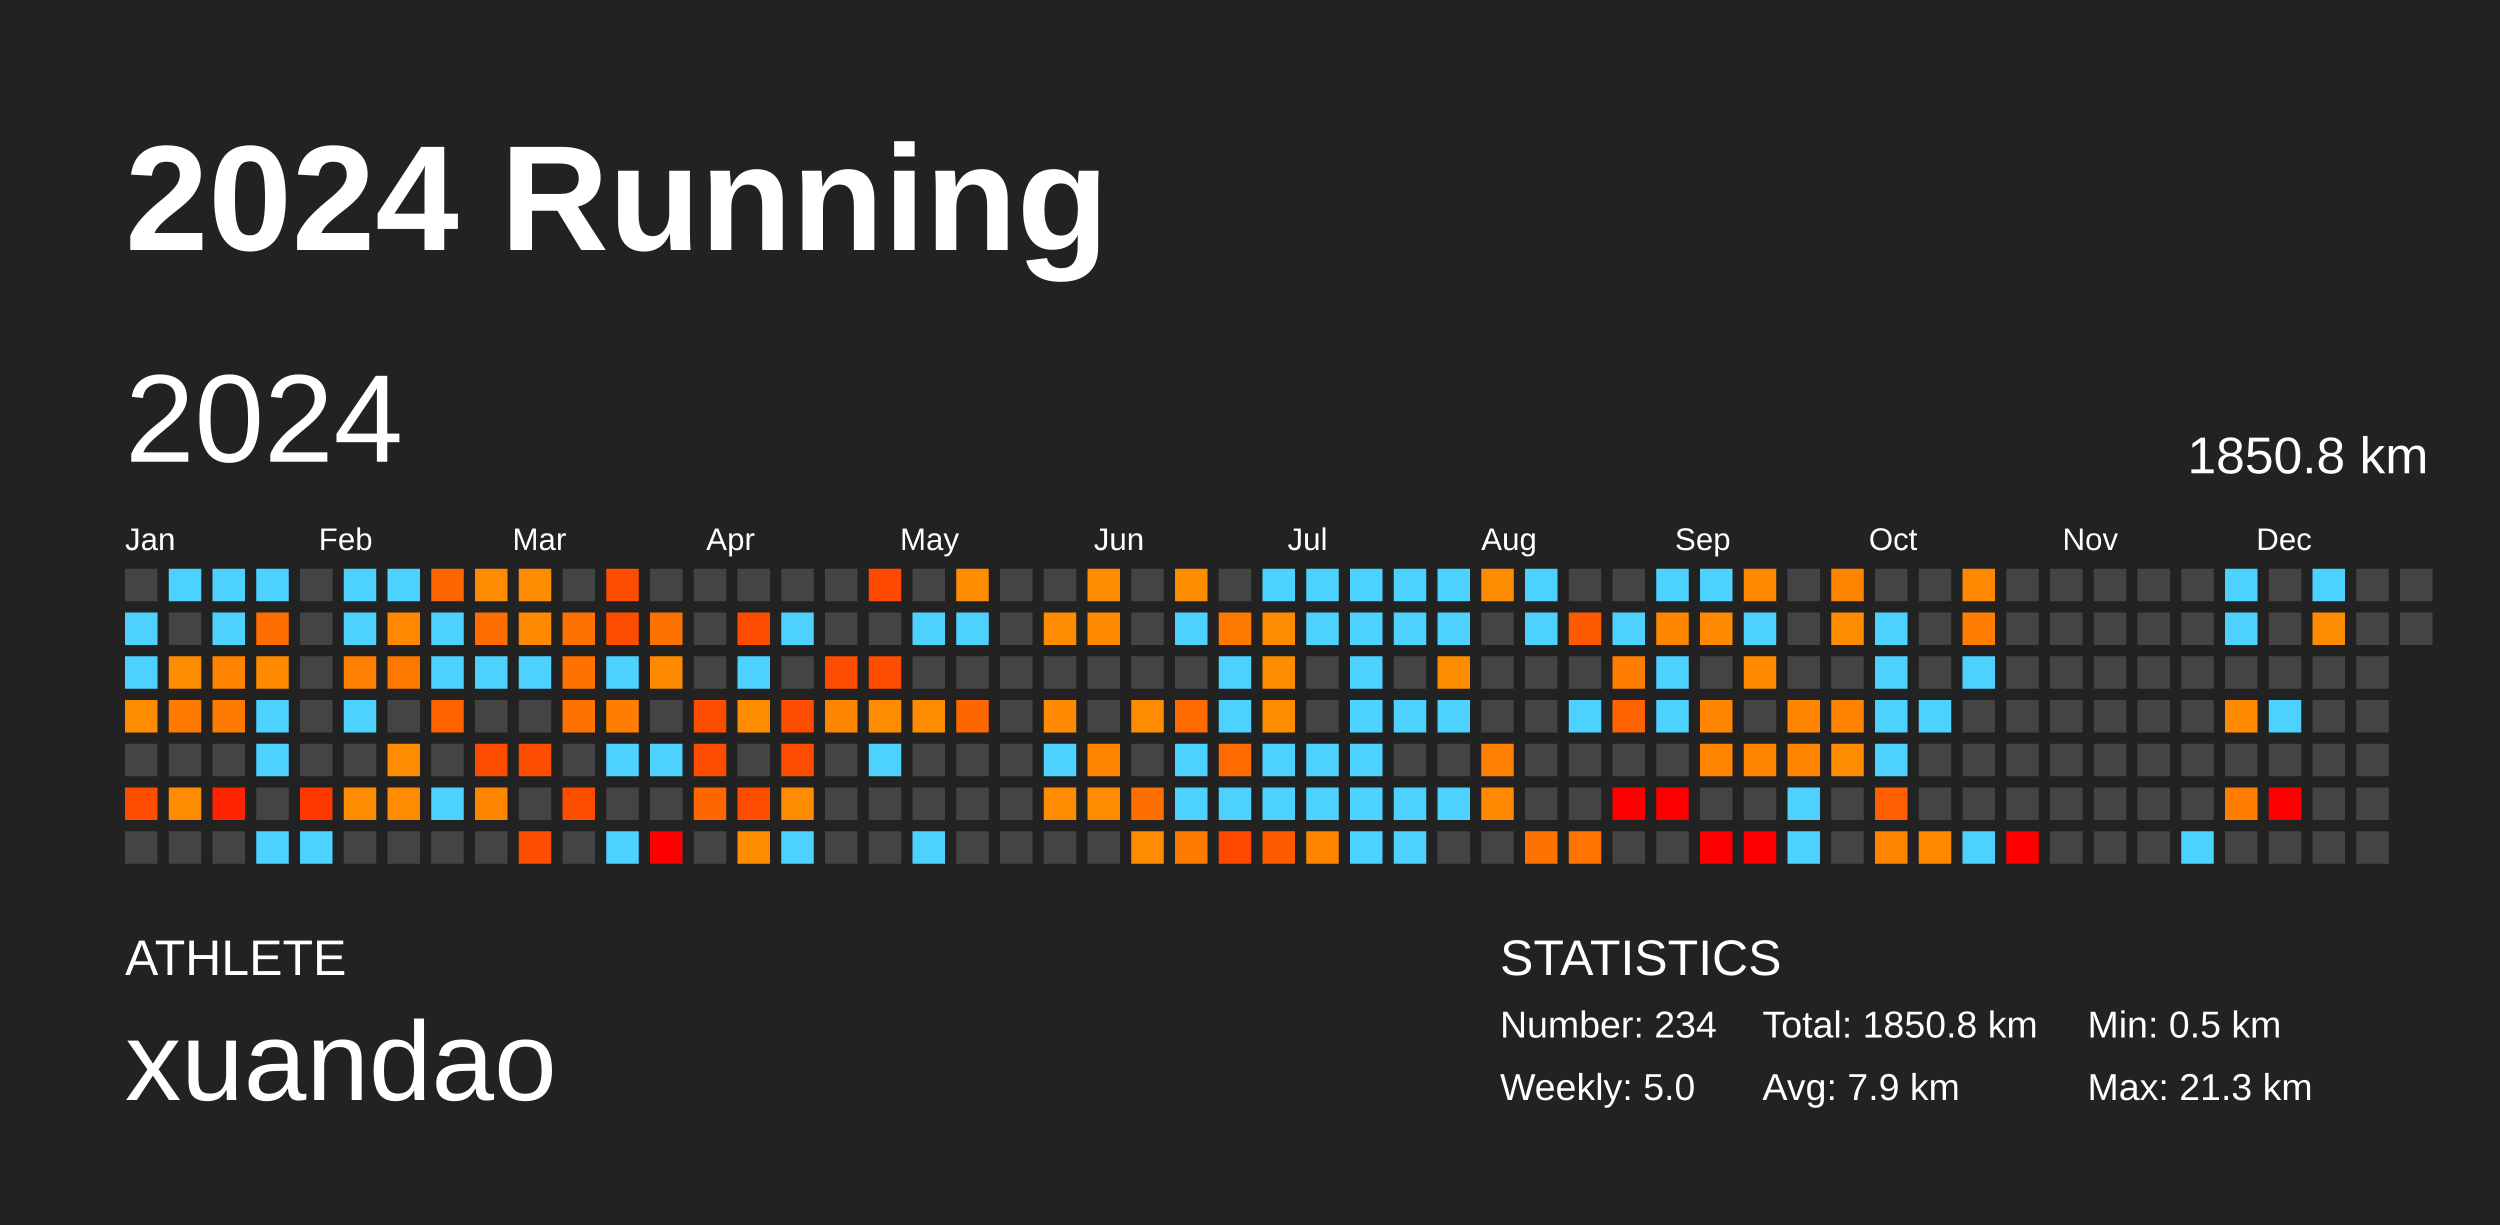
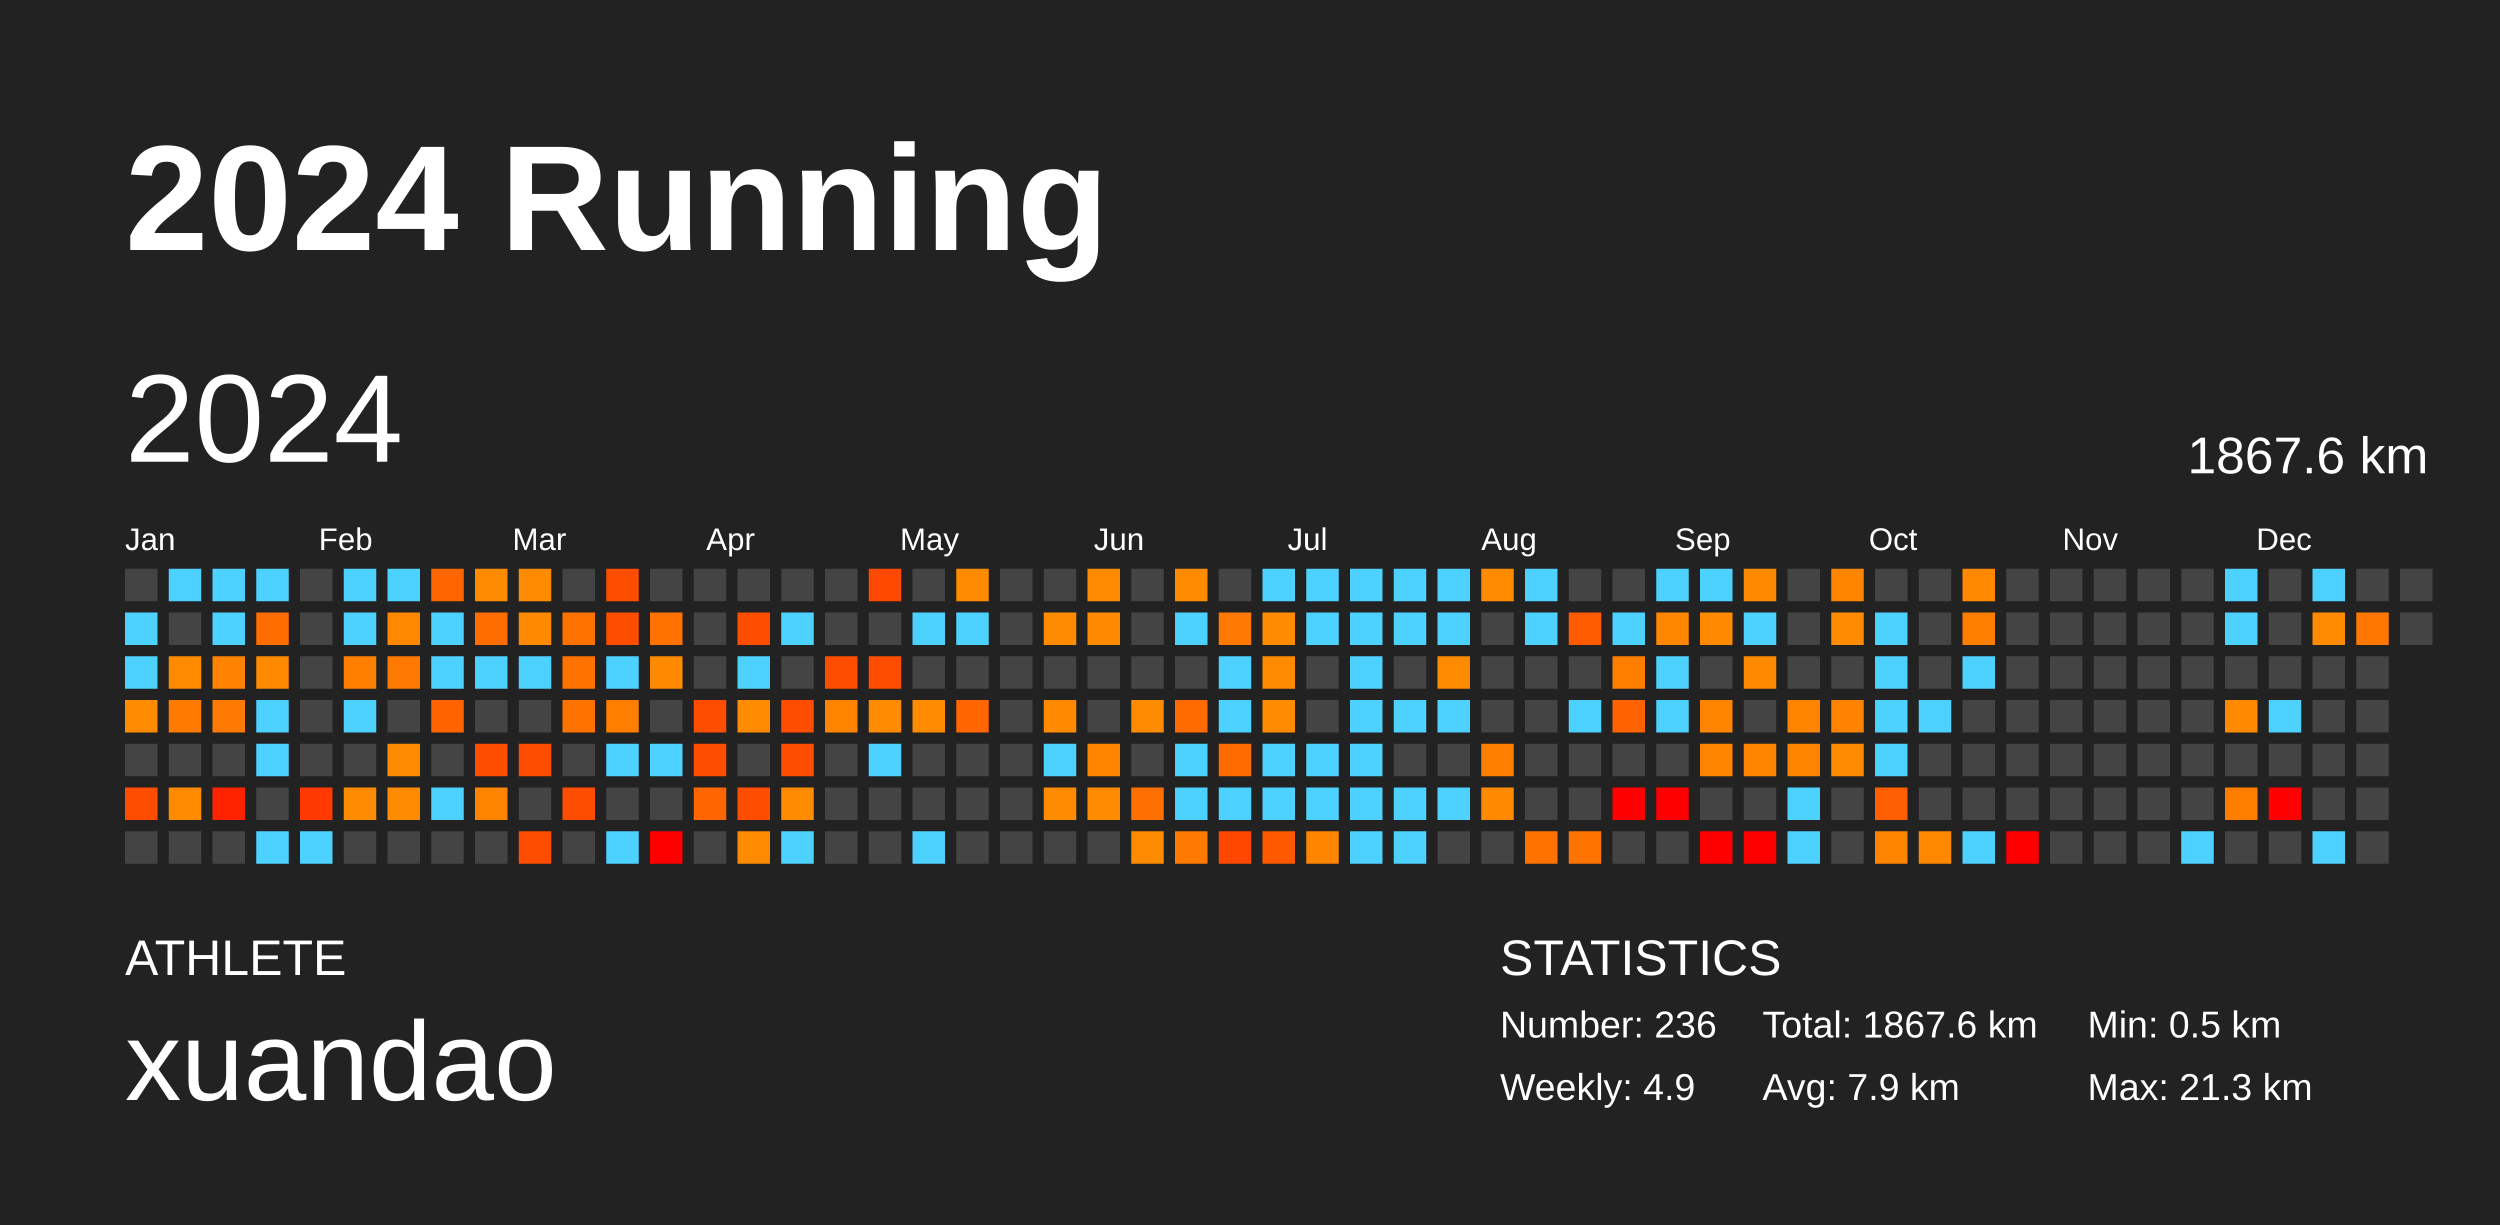
<svg xmlns="http://www.w3.org/2000/svg" baseProfile="full" height="98mm" version="1.1" viewBox="0,0,200,98" width="200mm">
  <defs />
  <rect fill="#222222" height="98" width="200" x="0" y="0" />
  <text fill="#FFFFFF" style="font-size:12px; font-family:Arial; font-weight:bold;" x="10" y="20">2024 Running</text>
  <text fill="#FFFFFF" style="font-size:4px; font-family:Arial" x="10" y="78">ATHLETE</text>
  <text fill="#FFFFFF" style="font-size:9px; font-family:Arial" x="10" y="88">xuandao</text>
  <text fill="#FFFFFF" style="font-size:4px; font-family:Arial" x="120" y="78">STATISTICS</text>
-   <text fill="#FFFFFF" style="font-size:3px; font-family:Arial" x="120" y="83">Number: 234</text>
-   <text fill="#FFFFFF" style="font-size:3px; font-family:Arial" x="120" y="88">Weekly: 5.0</text>
-   <text fill="#FFFFFF" style="font-size:3px; font-family:Arial" x="141" y="83">Total: 1850.8 km</text>
+   <text fill="#FFFFFF" style="font-size:3px; font-family:Arial" x="120" y="83">Number: 236</text>
+   <text fill="#FFFFFF" style="font-size:3px; font-family:Arial" x="120" y="88">Weekly: 4.9</text>
+   <text fill="#FFFFFF" style="font-size:3px; font-family:Arial" x="141" y="83">Total: 1867.6 km</text>
  <text fill="#FFFFFF" style="font-size:3px; font-family:Arial" x="141" y="88">Avg: 7.9 km</text>
  <text fill="#FFFFFF" style="font-size:3px; font-family:Arial" x="167" y="83">Min: 0.5 km</text>
  <text fill="#FFFFFF" style="font-size:3px; font-family:Arial" x="167" y="88">Max: 21.3 km</text>
  <text dominant-baseline="hanging" fill="#FFFFFF" style="font-size:10.0px; font-family:Arial;" x="10" y="30">2024</text>
-   <text dominant-baseline="hanging" fill="#FFFFFF" style="font-size:4.125px; font-family:Arial;" x="175" y="35">1850.8 km</text>
+   <text dominant-baseline="hanging" fill="#FFFFFF" style="font-size:4.125px; font-family:Arial;" x="175" y="35">1867.6 km</text>
  <text fill="#FFFFFF" style="font-size:2.5px; font-family:Arial" x="10.0" y="44">Jan</text>
  <text fill="#FFFFFF" style="font-size:2.5px; font-family:Arial" x="25.5" y="44">Feb</text>
  <text fill="#FFFFFF" style="font-size:2.5px; font-family:Arial" x="41.0" y="44">Mar</text>
  <text fill="#FFFFFF" style="font-size:2.5px; font-family:Arial" x="56.5" y="44">Apr</text>
  <text fill="#FFFFFF" style="font-size:2.5px; font-family:Arial" x="72.0" y="44">May</text>
  <text fill="#FFFFFF" style="font-size:2.5px; font-family:Arial" x="87.5" y="44">Jun</text>
  <text fill="#FFFFFF" style="font-size:2.5px; font-family:Arial" x="103.0" y="44">Jul</text>
  <text fill="#FFFFFF" style="font-size:2.5px; font-family:Arial" x="118.5" y="44">Aug</text>
  <text fill="#FFFFFF" style="font-size:2.5px; font-family:Arial" x="134.0" y="44">Sep</text>
  <text fill="#FFFFFF" style="font-size:2.5px; font-family:Arial" x="149.5" y="44">Oct</text>
  <text fill="#FFFFFF" style="font-size:2.5px; font-family:Arial" x="165.0" y="44">Nov</text>
  <text fill="#FFFFFF" style="font-size:2.5px; font-family:Arial" x="180.5" y="44">Dec</text>
  <rect fill="#444444" height="2.6" width="2.6" x="10.0" y="45.5" />
  <rect fill="#4dd2ff" height="2.6" width="2.6" x="10.0" y="49.0" />
  <rect fill="#4dd2ff" height="2.6" width="2.6" x="10.0" y="52.5" />
  <rect fill="#ff8b00" height="2.6" width="2.6" x="10.0" y="56.0" />
  <rect fill="#444444" height="2.6" width="2.6" x="10.0" y="59.5" />
  <rect fill="#ff4d00" height="2.6" width="2.6" x="10.0" y="63.0" />
  <rect fill="#444444" height="2.6" width="2.6" x="10.0" y="66.5" />
  <rect fill="#4dd2ff" height="2.6" width="2.6" x="13.5" y="45.5" />
  <rect fill="#444444" height="2.6" width="2.6" x="13.5" y="49.0" />
  <rect fill="#ff8b00" height="2.6" width="2.6" x="13.5" y="52.5" />
  <rect fill="#ff7b00" height="2.6" width="2.6" x="13.5" y="56.0" />
  <rect fill="#444444" height="2.6" width="2.6" x="13.5" y="59.5" />
  <rect fill="#ff8b00" height="2.6" width="2.6" x="13.5" y="63.0" />
  <rect fill="#444444" height="2.6" width="2.6" x="13.5" y="66.5" />
  <rect fill="#4dd2ff" height="2.6" width="2.6" x="17.0" y="45.5" />
  <rect fill="#4dd2ff" height="2.6" width="2.6" x="17.0" y="49.0" />
  <rect fill="#ff8200" height="2.6" width="2.6" x="17.0" y="52.5" />
  <rect fill="#ff7a00" height="2.6" width="2.6" x="17.0" y="56.0" />
  <rect fill="#444444" height="2.6" width="2.6" x="17.0" y="59.5" />
  <rect fill="#ff2300" height="2.6" width="2.6" x="17.0" y="63.0" />
  <rect fill="#444444" height="2.6" width="2.6" x="17.0" y="66.5" />
  <rect fill="#4dd2ff" height="2.6" width="2.6" x="20.5" y="45.5" />
  <rect fill="#ff6d00" height="2.6" width="2.6" x="20.5" y="49.0" />
  <rect fill="#ff8a00" height="2.6" width="2.6" x="20.5" y="52.5" />
  <rect fill="#4dd2ff" height="2.6" width="2.6" x="20.5" y="56.0" />
  <rect fill="#4dd2ff" height="2.6" width="2.6" x="20.5" y="59.5" />
  <rect fill="#444444" height="2.6" width="2.6" x="20.5" y="63.0" />
  <rect fill="#4dd2ff" height="2.6" width="2.6" x="20.5" y="66.5" />
  <rect fill="#444444" height="2.6" width="2.6" x="24.0" y="45.5" />
  <rect fill="#444444" height="2.6" width="2.6" x="24.0" y="49.0" />
  <rect fill="#444444" height="2.6" width="2.6" x="24.0" y="52.5" />
  <rect fill="#444444" height="2.6" width="2.6" x="24.0" y="56.0" />
  <rect fill="#444444" height="2.6" width="2.6" x="24.0" y="59.5" />
  <rect fill="#ff3900" height="2.6" width="2.6" x="24.0" y="63.0" />
  <rect fill="#4dd2ff" height="2.6" width="2.6" x="24.0" y="66.5" />
  <rect fill="#4dd2ff" height="2.6" width="2.6" x="27.5" y="45.5" />
  <rect fill="#4dd2ff" height="2.6" width="2.6" x="27.5" y="49.0" />
  <rect fill="#ff8000" height="2.6" width="2.6" x="27.5" y="52.5" />
  <rect fill="#4dd2ff" height="2.6" width="2.6" x="27.5" y="56.0" />
  <rect fill="#444444" height="2.6" width="2.6" x="27.5" y="59.5" />
  <rect fill="#ff8b00" height="2.6" width="2.6" x="27.5" y="63.0" />
  <rect fill="#444444" height="2.6" width="2.6" x="27.5" y="66.5" />
  <rect fill="#4dd2ff" height="2.6" width="2.6" x="31.0" y="45.5" />
  <rect fill="#ff8800" height="2.6" width="2.6" x="31.0" y="49.0" />
  <rect fill="#ff7800" height="2.6" width="2.6" x="31.0" y="52.5" />
  <rect fill="#444444" height="2.6" width="2.6" x="31.0" y="56.0" />
  <rect fill="#ff8b00" height="2.6" width="2.6" x="31.0" y="59.5" />
  <rect fill="#ff8b00" height="2.6" width="2.6" x="31.0" y="63.0" />
  <rect fill="#444444" height="2.6" width="2.6" x="31.0" y="66.5" />
  <rect fill="#ff6600" height="2.6" width="2.6" x="34.5" y="45.5" />
  <rect fill="#4dd2ff" height="2.6" width="2.6" x="34.5" y="49.0" />
  <rect fill="#4dd2ff" height="2.6" width="2.6" x="34.5" y="52.5" />
  <rect fill="#ff6300" height="2.6" width="2.6" x="34.5" y="56.0" />
  <rect fill="#444444" height="2.6" width="2.6" x="34.5" y="59.5" />
  <rect fill="#4dd2ff" height="2.6" width="2.6" x="34.5" y="63.0" />
  <rect fill="#444444" height="2.6" width="2.6" x="34.5" y="66.5" />
  <rect fill="#ff8b00" height="2.6" width="2.6" x="38.0" y="45.5" />
  <rect fill="#ff6c00" height="2.6" width="2.6" x="38.0" y="49.0" />
  <rect fill="#4dd2ff" height="2.6" width="2.6" x="38.0" y="52.5" />
  <rect fill="#444444" height="2.6" width="2.6" x="38.0" y="56.0" />
  <rect fill="#ff4d00" height="2.6" width="2.6" x="38.0" y="59.5" />
  <rect fill="#ff8400" height="2.6" width="2.6" x="38.0" y="63.0" />
  <rect fill="#444444" height="2.6" width="2.6" x="38.0" y="66.5" />
  <rect fill="#ff8b00" height="2.6" width="2.6" x="41.5" y="45.5" />
  <rect fill="#ff8900" height="2.6" width="2.6" x="41.5" y="49.0" />
  <rect fill="#4dd2ff" height="2.6" width="2.6" x="41.5" y="52.5" />
  <rect fill="#444444" height="2.6" width="2.6" x="41.5" y="56.0" />
  <rect fill="#ff4d00" height="2.6" width="2.6" x="41.5" y="59.5" />
  <rect fill="#444444" height="2.6" width="2.6" x="41.5" y="63.0" />
  <rect fill="#ff4d00" height="2.6" width="2.6" x="41.5" y="66.5" />
  <rect fill="#444444" height="2.6" width="2.6" x="45.0" y="45.5" />
  <rect fill="#ff7200" height="2.6" width="2.6" x="45.0" y="49.0" />
  <rect fill="#ff7200" height="2.6" width="2.6" x="45.0" y="52.5" />
  <rect fill="#ff7200" height="2.6" width="2.6" x="45.0" y="56.0" />
  <rect fill="#444444" height="2.6" width="2.6" x="45.0" y="59.5" />
  <rect fill="#ff4d00" height="2.6" width="2.6" x="45.0" y="63.0" />
  <rect fill="#444444" height="2.6" width="2.6" x="45.0" y="66.5" />
  <rect fill="#ff4d00" height="2.6" width="2.6" x="48.5" y="45.5" />
  <rect fill="#ff4d00" height="2.6" width="2.6" x="48.5" y="49.0" />
  <rect fill="#4dd2ff" height="2.6" width="2.6" x="48.5" y="52.5" />
  <rect fill="#ff7e00" height="2.6" width="2.6" x="48.5" y="56.0" />
  <rect fill="#4dd2ff" height="2.6" width="2.6" x="48.5" y="59.5" />
  <rect fill="#444444" height="2.6" width="2.6" x="48.5" y="63.0" />
  <rect fill="#4dd2ff" height="2.6" width="2.6" x="48.5" y="66.5" />
  <rect fill="#444444" height="2.6" width="2.6" x="52.0" y="45.5" />
  <rect fill="#ff7200" height="2.6" width="2.6" x="52.0" y="49.0" />
  <rect fill="#ff8a00" height="2.6" width="2.6" x="52.0" y="52.5" />
  <rect fill="#444444" height="2.6" width="2.6" x="52.0" y="56.0" />
  <rect fill="#4dd2ff" height="2.6" width="2.6" x="52.0" y="59.5" />
  <rect fill="#444444" height="2.6" width="2.6" x="52.0" y="63.0" />
  <rect fill="red" height="2.6" width="2.6" x="52.0" y="66.5" />
  <rect fill="#444444" height="2.6" width="2.6" x="55.5" y="45.5" />
  <rect fill="#444444" height="2.6" width="2.6" x="55.5" y="49.0" />
  <rect fill="#444444" height="2.6" width="2.6" x="55.5" y="52.5" />
  <rect fill="#ff4d00" height="2.6" width="2.6" x="55.5" y="56.0" />
  <rect fill="#ff4d00" height="2.6" width="2.6" x="55.5" y="59.5" />
  <rect fill="#ff6500" height="2.6" width="2.6" x="55.5" y="63.0" />
  <rect fill="#444444" height="2.6" width="2.6" x="55.5" y="66.5" />
  <rect fill="#444444" height="2.6" width="2.6" x="59.0" y="45.5" />
  <rect fill="#ff4d00" height="2.6" width="2.6" x="59.0" y="49.0" />
  <rect fill="#4dd2ff" height="2.6" width="2.6" x="59.0" y="52.5" />
  <rect fill="#ff8b00" height="2.6" width="2.6" x="59.0" y="56.0" />
  <rect fill="#444444" height="2.6" width="2.6" x="59.0" y="59.5" />
  <rect fill="#ff4d00" height="2.6" width="2.6" x="59.0" y="63.0" />
  <rect fill="#ff8b00" height="2.6" width="2.6" x="59.0" y="66.5" />
  <rect fill="#444444" height="2.6" width="2.6" x="62.5" y="45.5" />
  <rect fill="#4dd2ff" height="2.6" width="2.6" x="62.5" y="49.0" />
  <rect fill="#444444" height="2.6" width="2.6" x="62.5" y="52.5" />
  <rect fill="#ff4d00" height="2.6" width="2.6" x="62.5" y="56.0" />
  <rect fill="#ff4d00" height="2.6" width="2.6" x="62.5" y="59.5" />
  <rect fill="#ff8b00" height="2.6" width="2.6" x="62.5" y="63.0" />
  <rect fill="#4dd2ff" height="2.6" width="2.6" x="62.5" y="66.5" />
  <rect fill="#444444" height="2.6" width="2.6" x="66.0" y="45.5" />
  <rect fill="#444444" height="2.6" width="2.6" x="66.0" y="49.0" />
  <rect fill="#ff4d00" height="2.6" width="2.6" x="66.0" y="52.5" />
  <rect fill="#ff8500" height="2.6" width="2.6" x="66.0" y="56.0" />
  <rect fill="#444444" height="2.6" width="2.6" x="66.0" y="59.5" />
  <rect fill="#444444" height="2.6" width="2.6" x="66.0" y="63.0" />
  <rect fill="#444444" height="2.6" width="2.6" x="66.0" y="66.5" />
  <rect fill="#ff4900" height="2.6" width="2.6" x="69.5" y="45.5" />
  <rect fill="#444444" height="2.6" width="2.6" x="69.5" y="49.0" />
  <rect fill="#ff4d00" height="2.6" width="2.6" x="69.5" y="52.5" />
  <rect fill="#ff8b00" height="2.6" width="2.6" x="69.5" y="56.0" />
  <rect fill="#4dd2ff" height="2.6" width="2.6" x="69.5" y="59.5" />
  <rect fill="#444444" height="2.6" width="2.6" x="69.5" y="63.0" />
  <rect fill="#444444" height="2.6" width="2.6" x="69.5" y="66.5" />
  <rect fill="#444444" height="2.6" width="2.6" x="73.0" y="45.5" />
  <rect fill="#4dd2ff" height="2.6" width="2.6" x="73.0" y="49.0" />
  <rect fill="#444444" height="2.6" width="2.6" x="73.0" y="52.5" />
  <rect fill="#ff8b00" height="2.6" width="2.6" x="73.0" y="56.0" />
  <rect fill="#444444" height="2.6" width="2.6" x="73.0" y="59.5" />
  <rect fill="#444444" height="2.6" width="2.6" x="73.0" y="63.0" />
  <rect fill="#4dd2ff" height="2.6" width="2.6" x="73.0" y="66.5" />
  <rect fill="#ff8b00" height="2.6" width="2.6" x="76.5" y="45.5" />
  <rect fill="#4dd2ff" height="2.6" width="2.6" x="76.5" y="49.0" />
  <rect fill="#444444" height="2.6" width="2.6" x="76.5" y="52.5" />
  <rect fill="#ff6500" height="2.6" width="2.6" x="76.5" y="56.0" />
  <rect fill="#444444" height="2.6" width="2.6" x="76.5" y="59.5" />
  <rect fill="#444444" height="2.6" width="2.6" x="76.5" y="63.0" />
  <rect fill="#444444" height="2.6" width="2.6" x="76.5" y="66.5" />
  <rect fill="#444444" height="2.6" width="2.6" x="80.0" y="45.5" />
  <rect fill="#444444" height="2.6" width="2.6" x="80.0" y="49.0" />
  <rect fill="#444444" height="2.6" width="2.6" x="80.0" y="52.5" />
  <rect fill="#444444" height="2.6" width="2.6" x="80.0" y="56.0" />
  <rect fill="#444444" height="2.6" width="2.6" x="80.0" y="59.5" />
  <rect fill="#444444" height="2.6" width="2.6" x="80.0" y="63.0" />
  <rect fill="#444444" height="2.6" width="2.6" x="80.0" y="66.5" />
  <rect fill="#444444" height="2.6" width="2.6" x="83.5" y="45.5" />
  <rect fill="#ff8b00" height="2.6" width="2.6" x="83.5" y="49.0" />
  <rect fill="#444444" height="2.6" width="2.6" x="83.5" y="52.5" />
  <rect fill="#ff8900" height="2.6" width="2.6" x="83.5" y="56.0" />
  <rect fill="#4dd2ff" height="2.6" width="2.6" x="83.5" y="59.5" />
  <rect fill="#ff8b00" height="2.6" width="2.6" x="83.5" y="63.0" />
  <rect fill="#444444" height="2.6" width="2.6" x="83.5" y="66.5" />
  <rect fill="#ff8b00" height="2.6" width="2.6" x="87.0" y="45.5" />
  <rect fill="#ff8a00" height="2.6" width="2.6" x="87.0" y="49.0" />
  <rect fill="#444444" height="2.6" width="2.6" x="87.0" y="52.5" />
  <rect fill="#444444" height="2.6" width="2.6" x="87.0" y="56.0" />
  <rect fill="#ff8400" height="2.6" width="2.6" x="87.0" y="59.5" />
  <rect fill="#ff8b00" height="2.6" width="2.6" x="87.0" y="63.0" />
  <rect fill="#444444" height="2.6" width="2.6" x="87.0" y="66.5" />
  <rect fill="#444444" height="2.6" width="2.6" x="90.5" y="45.5" />
  <rect fill="#444444" height="2.6" width="2.6" x="90.5" y="49.0" />
  <rect fill="#444444" height="2.6" width="2.6" x="90.5" y="52.5" />
  <rect fill="#ff8b00" height="2.6" width="2.6" x="90.5" y="56.0" />
  <rect fill="#444444" height="2.6" width="2.6" x="90.5" y="59.5" />
  <rect fill="#ff6f00" height="2.6" width="2.6" x="90.5" y="63.0" />
  <rect fill="#ff8b00" height="2.6" width="2.6" x="90.5" y="66.5" />
  <rect fill="#ff8b00" height="2.6" width="2.6" x="94.0" y="45.5" />
  <rect fill="#4dd2ff" height="2.6" width="2.6" x="94.0" y="49.0" />
  <rect fill="#444444" height="2.6" width="2.6" x="94.0" y="52.5" />
  <rect fill="#ff6b00" height="2.6" width="2.6" x="94.0" y="56.0" />
  <rect fill="#4dd2ff" height="2.6" width="2.6" x="94.0" y="59.5" />
  <rect fill="#4dd2ff" height="2.6" width="2.6" x="94.0" y="63.0" />
  <rect fill="#ff7a00" height="2.6" width="2.6" x="94.0" y="66.5" />
  <rect fill="#444444" height="2.6" width="2.6" x="97.5" y="45.5" />
  <rect fill="#ff7800" height="2.6" width="2.6" x="97.5" y="49.0" />
  <rect fill="#4dd2ff" height="2.6" width="2.6" x="97.5" y="52.5" />
  <rect fill="#4dd2ff" height="2.6" width="2.6" x="97.5" y="56.0" />
  <rect fill="#ff6b00" height="2.6" width="2.6" x="97.5" y="59.5" />
  <rect fill="#4dd2ff" height="2.6" width="2.6" x="97.5" y="63.0" />
  <rect fill="#ff4700" height="2.6" width="2.6" x="97.5" y="66.5" />
  <rect fill="#4dd2ff" height="2.6" width="2.6" x="101.0" y="45.5" />
  <rect fill="#ff8b00" height="2.6" width="2.6" x="101.0" y="49.0" />
  <rect fill="#ff8b00" height="2.6" width="2.6" x="101.0" y="52.5" />
  <rect fill="#ff8b00" height="2.6" width="2.6" x="101.0" y="56.0" />
  <rect fill="#4dd2ff" height="2.6" width="2.6" x="101.0" y="59.5" />
  <rect fill="#4dd2ff" height="2.6" width="2.6" x="101.0" y="63.0" />
  <rect fill="#ff5900" height="2.6" width="2.6" x="101.0" y="66.5" />
  <rect fill="#4dd2ff" height="2.6" width="2.6" x="104.5" y="45.5" />
  <rect fill="#4dd2ff" height="2.6" width="2.6" x="104.5" y="49.0" />
  <rect fill="#444444" height="2.6" width="2.6" x="104.5" y="52.5" />
  <rect fill="#444444" height="2.6" width="2.6" x="104.5" y="56.0" />
  <rect fill="#4dd2ff" height="2.6" width="2.6" x="104.5" y="59.5" />
  <rect fill="#4dd2ff" height="2.6" width="2.6" x="104.5" y="63.0" />
  <rect fill="#ff8500" height="2.6" width="2.6" x="104.5" y="66.5" />
  <rect fill="#4dd2ff" height="2.6" width="2.6" x="108.0" y="45.5" />
  <rect fill="#4dd2ff" height="2.6" width="2.6" x="108.0" y="49.0" />
  <rect fill="#4dd2ff" height="2.6" width="2.6" x="108.0" y="52.5" />
  <rect fill="#4dd2ff" height="2.6" width="2.6" x="108.0" y="56.0" />
  <rect fill="#4dd2ff" height="2.6" width="2.6" x="108.0" y="59.5" />
  <rect fill="#4dd2ff" height="2.6" width="2.6" x="108.0" y="63.0" />
  <rect fill="#4dd2ff" height="2.6" width="2.6" x="108.0" y="66.5" />
  <rect fill="#4dd2ff" height="2.6" width="2.6" x="111.5" y="45.5" />
  <rect fill="#4dd2ff" height="2.6" width="2.6" x="111.5" y="49.0" />
  <rect fill="#444444" height="2.6" width="2.6" x="111.5" y="52.5" />
  <rect fill="#4dd2ff" height="2.6" width="2.6" x="111.5" y="56.0" />
  <rect fill="#444444" height="2.6" width="2.6" x="111.5" y="59.5" />
  <rect fill="#4dd2ff" height="2.6" width="2.6" x="111.5" y="63.0" />
  <rect fill="#4dd2ff" height="2.6" width="2.6" x="111.5" y="66.5" />
  <rect fill="#4dd2ff" height="2.6" width="2.6" x="115.0" y="45.5" />
  <rect fill="#4dd2ff" height="2.6" width="2.6" x="115.0" y="49.0" />
  <rect fill="#ff8b00" height="2.6" width="2.6" x="115.0" y="52.5" />
  <rect fill="#4dd2ff" height="2.6" width="2.6" x="115.0" y="56.0" />
  <rect fill="#444444" height="2.6" width="2.6" x="115.0" y="59.5" />
  <rect fill="#4dd2ff" height="2.6" width="2.6" x="115.0" y="63.0" />
  <rect fill="#444444" height="2.6" width="2.6" x="115.0" y="66.5" />
  <rect fill="#ff8b00" height="2.6" width="2.6" x="118.5" y="45.5" />
  <rect fill="#444444" height="2.6" width="2.6" x="118.5" y="49.0" />
  <rect fill="#444444" height="2.6" width="2.6" x="118.5" y="52.5" />
  <rect fill="#444444" height="2.6" width="2.6" x="118.5" y="56.0" />
  <rect fill="#ff7f00" height="2.6" width="2.6" x="118.5" y="59.5" />
  <rect fill="#ff8900" height="2.6" width="2.6" x="118.5" y="63.0" />
  <rect fill="#444444" height="2.6" width="2.6" x="118.5" y="66.5" />
  <rect fill="#4dd2ff" height="2.6" width="2.6" x="122.0" y="45.5" />
  <rect fill="#4dd2ff" height="2.6" width="2.6" x="122.0" y="49.0" />
  <rect fill="#444444" height="2.6" width="2.6" x="122.0" y="52.5" />
  <rect fill="#444444" height="2.6" width="2.6" x="122.0" y="56.0" />
  <rect fill="#444444" height="2.6" width="2.6" x="122.0" y="59.5" />
  <rect fill="#444444" height="2.6" width="2.6" x="122.0" y="63.0" />
  <rect fill="#ff7200" height="2.6" width="2.6" x="122.0" y="66.5" />
  <rect fill="#444444" height="2.6" width="2.6" x="125.5" y="45.5" />
  <rect fill="#ff5a00" height="2.6" width="2.6" x="125.5" y="49.0" />
  <rect fill="#444444" height="2.6" width="2.6" x="125.5" y="52.5" />
  <rect fill="#4dd2ff" height="2.6" width="2.6" x="125.5" y="56.0" />
  <rect fill="#444444" height="2.6" width="2.6" x="125.5" y="59.5" />
  <rect fill="#444444" height="2.6" width="2.6" x="125.5" y="63.0" />
  <rect fill="#ff7400" height="2.6" width="2.6" x="125.5" y="66.5" />
  <rect fill="#444444" height="2.6" width="2.6" x="129.0" y="45.5" />
  <rect fill="#4dd2ff" height="2.6" width="2.6" x="129.0" y="49.0" />
  <rect fill="#ff7e00" height="2.6" width="2.6" x="129.0" y="52.5" />
  <rect fill="#ff6200" height="2.6" width="2.6" x="129.0" y="56.0" />
  <rect fill="#444444" height="2.6" width="2.6" x="129.0" y="59.5" />
  <rect fill="red" height="2.6" width="2.6" x="129.0" y="63.0" />
  <rect fill="#444444" height="2.6" width="2.6" x="129.0" y="66.5" />
  <rect fill="#4dd2ff" height="2.6" width="2.6" x="132.5" y="45.5" />
  <rect fill="#ff8700" height="2.6" width="2.6" x="132.5" y="49.0" />
  <rect fill="#4dd2ff" height="2.6" width="2.6" x="132.5" y="52.5" />
  <rect fill="#4dd2ff" height="2.6" width="2.6" x="132.5" y="56.0" />
  <rect fill="#444444" height="2.6" width="2.6" x="132.5" y="59.5" />
  <rect fill="red" height="2.6" width="2.6" x="132.5" y="63.0" />
  <rect fill="#444444" height="2.6" width="2.6" x="132.5" y="66.5" />
  <rect fill="#4dd2ff" height="2.6" width="2.6" x="136.0" y="45.5" />
  <rect fill="#ff8900" height="2.6" width="2.6" x="136.0" y="49.0" />
  <rect fill="#444444" height="2.6" width="2.6" x="136.0" y="52.5" />
  <rect fill="#ff8500" height="2.6" width="2.6" x="136.0" y="56.0" />
  <rect fill="#ff8400" height="2.6" width="2.6" x="136.0" y="59.5" />
  <rect fill="#444444" height="2.6" width="2.6" x="136.0" y="63.0" />
  <rect fill="red" height="2.6" width="2.6" x="136.0" y="66.5" />
  <rect fill="#ff8a00" height="2.6" width="2.6" x="139.5" y="45.5" />
  <rect fill="#4dd2ff" height="2.6" width="2.6" x="139.5" y="49.0" />
  <rect fill="#ff8a00" height="2.6" width="2.6" x="139.5" y="52.5" />
  <rect fill="#444444" height="2.6" width="2.6" x="139.5" y="56.0" />
  <rect fill="#ff8400" height="2.6" width="2.6" x="139.5" y="59.5" />
  <rect fill="#444444" height="2.6" width="2.6" x="139.5" y="63.0" />
  <rect fill="red" height="2.6" width="2.6" x="139.5" y="66.5" />
  <rect fill="#444444" height="2.6" width="2.6" x="143.0" y="45.5" />
  <rect fill="#444444" height="2.6" width="2.6" x="143.0" y="49.0" />
  <rect fill="#444444" height="2.6" width="2.6" x="143.0" y="52.5" />
  <rect fill="#ff8400" height="2.6" width="2.6" x="143.0" y="56.0" />
  <rect fill="#ff8500" height="2.6" width="2.6" x="143.0" y="59.5" />
  <rect fill="#4dd2ff" height="2.6" width="2.6" x="143.0" y="63.0" />
  <rect fill="#4dd2ff" height="2.6" width="2.6" x="143.0" y="66.5" />
  <rect fill="#ff8400" height="2.6" width="2.6" x="146.5" y="45.5" />
  <rect fill="#ff8b00" height="2.6" width="2.6" x="146.5" y="49.0" />
  <rect fill="#444444" height="2.6" width="2.6" x="146.5" y="52.5" />
  <rect fill="#ff8200" height="2.6" width="2.6" x="146.5" y="56.0" />
  <rect fill="#ff8b00" height="2.6" width="2.6" x="146.5" y="59.5" />
  <rect fill="#444444" height="2.6" width="2.6" x="146.5" y="63.0" />
  <rect fill="#444444" height="2.6" width="2.6" x="146.5" y="66.5" />
  <rect fill="#444444" height="2.6" width="2.6" x="150.0" y="45.5" />
  <rect fill="#4dd2ff" height="2.6" width="2.6" x="150.0" y="49.0" />
  <rect fill="#4dd2ff" height="2.6" width="2.6" x="150.0" y="52.5" />
  <rect fill="#4dd2ff" height="2.6" width="2.6" x="150.0" y="56.0" />
  <rect fill="#4dd2ff" height="2.6" width="2.6" x="150.0" y="59.5" />
  <rect fill="#ff5f00" height="2.6" width="2.6" x="150.0" y="63.0" />
  <rect fill="#ff8400" height="2.6" width="2.6" x="150.0" y="66.5" />
  <rect fill="#444444" height="2.6" width="2.6" x="153.5" y="45.5" />
  <rect fill="#444444" height="2.6" width="2.6" x="153.5" y="49.0" />
  <rect fill="#444444" height="2.6" width="2.6" x="153.5" y="52.5" />
  <rect fill="#4dd2ff" height="2.6" width="2.6" x="153.5" y="56.0" />
  <rect fill="#444444" height="2.6" width="2.6" x="153.5" y="59.5" />
  <rect fill="#444444" height="2.6" width="2.6" x="153.5" y="63.0" />
  <rect fill="#ff8800" height="2.6" width="2.6" x="153.5" y="66.5" />
  <rect fill="#ff8800" height="2.6" width="2.6" x="157.0" y="45.5" />
  <rect fill="#ff7e00" height="2.6" width="2.6" x="157.0" y="49.0" />
  <rect fill="#4dd2ff" height="2.6" width="2.6" x="157.0" y="52.5" />
  <rect fill="#444444" height="2.6" width="2.6" x="157.0" y="56.0" />
  <rect fill="#444444" height="2.6" width="2.6" x="157.0" y="59.5" />
  <rect fill="#444444" height="2.6" width="2.6" x="157.0" y="63.0" />
  <rect fill="#4dd2ff" height="2.6" width="2.6" x="157.0" y="66.5" />
  <rect fill="#444444" height="2.6" width="2.6" x="160.5" y="45.5" />
  <rect fill="#444444" height="2.6" width="2.6" x="160.5" y="49.0" />
  <rect fill="#444444" height="2.6" width="2.6" x="160.5" y="52.5" />
  <rect fill="#444444" height="2.6" width="2.6" x="160.5" y="56.0" />
  <rect fill="#444444" height="2.6" width="2.6" x="160.5" y="59.5" />
  <rect fill="#444444" height="2.6" width="2.6" x="160.5" y="63.0" />
  <rect fill="red" height="2.6" width="2.6" x="160.5" y="66.5" />
  <rect fill="#444444" height="2.6" width="2.6" x="164.0" y="45.5" />
  <rect fill="#444444" height="2.6" width="2.6" x="164.0" y="49.0" />
  <rect fill="#444444" height="2.6" width="2.6" x="164.0" y="52.5" />
  <rect fill="#444444" height="2.6" width="2.6" x="164.0" y="56.0" />
  <rect fill="#444444" height="2.6" width="2.6" x="164.0" y="59.5" />
  <rect fill="#444444" height="2.6" width="2.6" x="164.0" y="63.0" />
  <rect fill="#444444" height="2.6" width="2.6" x="164.0" y="66.5" />
  <rect fill="#444444" height="2.6" width="2.6" x="167.5" y="45.5" />
  <rect fill="#444444" height="2.6" width="2.6" x="167.5" y="49.0" />
  <rect fill="#444444" height="2.6" width="2.6" x="167.5" y="52.5" />
  <rect fill="#444444" height="2.6" width="2.6" x="167.5" y="56.0" />
  <rect fill="#444444" height="2.6" width="2.6" x="167.5" y="59.5" />
  <rect fill="#444444" height="2.6" width="2.6" x="167.5" y="63.0" />
  <rect fill="#444444" height="2.6" width="2.6" x="167.5" y="66.5" />
  <rect fill="#444444" height="2.6" width="2.6" x="171.0" y="45.5" />
  <rect fill="#444444" height="2.6" width="2.6" x="171.0" y="49.0" />
  <rect fill="#444444" height="2.6" width="2.6" x="171.0" y="52.5" />
  <rect fill="#444444" height="2.6" width="2.6" x="171.0" y="56.0" />
  <rect fill="#444444" height="2.6" width="2.6" x="171.0" y="59.5" />
  <rect fill="#444444" height="2.6" width="2.6" x="171.0" y="63.0" />
  <rect fill="#444444" height="2.6" width="2.6" x="171.0" y="66.5" />
  <rect fill="#444444" height="2.6" width="2.6" x="174.5" y="45.5" />
  <rect fill="#444444" height="2.6" width="2.6" x="174.5" y="49.0" />
  <rect fill="#444444" height="2.6" width="2.6" x="174.5" y="52.5" />
  <rect fill="#444444" height="2.6" width="2.6" x="174.5" y="56.0" />
  <rect fill="#444444" height="2.6" width="2.6" x="174.5" y="59.5" />
  <rect fill="#444444" height="2.6" width="2.6" x="174.5" y="63.0" />
  <rect fill="#4dd2ff" height="2.6" width="2.6" x="174.5" y="66.5" />
  <rect fill="#4dd2ff" height="2.6" width="2.6" x="178.0" y="45.5" />
  <rect fill="#4dd2ff" height="2.6" width="2.6" x="178.0" y="49.0" />
  <rect fill="#444444" height="2.6" width="2.6" x="178.0" y="52.5" />
  <rect fill="#ff8a00" height="2.6" width="2.6" x="178.0" y="56.0" />
  <rect fill="#444444" height="2.6" width="2.6" x="178.0" y="59.5" />
  <rect fill="#ff7e00" height="2.6" width="2.6" x="178.0" y="63.0" />
  <rect fill="#444444" height="2.6" width="2.6" x="178.0" y="66.5" />
  <rect fill="#444444" height="2.6" width="2.6" x="181.5" y="45.5" />
  <rect fill="#444444" height="2.6" width="2.6" x="181.5" y="49.0" />
  <rect fill="#444444" height="2.6" width="2.6" x="181.5" y="52.5" />
  <rect fill="#4dd2ff" height="2.6" width="2.6" x="181.5" y="56.0" />
  <rect fill="#444444" height="2.6" width="2.6" x="181.5" y="59.5" />
  <rect fill="red" height="2.6" width="2.6" x="181.5" y="63.0" />
  <rect fill="#444444" height="2.6" width="2.6" x="181.5" y="66.5" />
  <rect fill="#4dd2ff" height="2.6" width="2.6" x="185.0" y="45.5" />
  <rect fill="#ff8b00" height="2.6" width="2.6" x="185.0" y="49.0" />
  <rect fill="#444444" height="2.6" width="2.6" x="185.0" y="52.5" />
  <rect fill="#444444" height="2.6" width="2.6" x="185.0" y="56.0" />
  <rect fill="#444444" height="2.6" width="2.6" x="185.0" y="59.5" />
  <rect fill="#444444" height="2.6" width="2.6" x="185.0" y="63.0" />
-   <rect fill="#444444" height="2.6" width="2.6" x="185.0" y="66.5" />
+   <rect fill="#4dd2ff" height="2.6" width="2.6" x="185.0" y="66.5" />
  <rect fill="#444444" height="2.6" width="2.6" x="188.5" y="45.5" />
-   <rect fill="#444444" height="2.6" width="2.6" x="188.5" y="49.0" />
+   <rect fill="#ff7700" height="2.6" width="2.6" x="188.5" y="49.0" />
  <rect fill="#444444" height="2.6" width="2.6" x="188.5" y="52.5" />
  <rect fill="#444444" height="2.6" width="2.6" x="188.5" y="56.0" />
  <rect fill="#444444" height="2.6" width="2.6" x="188.5" y="59.5" />
  <rect fill="#444444" height="2.6" width="2.6" x="188.5" y="63.0" />
  <rect fill="#444444" height="2.6" width="2.6" x="188.5" y="66.5" />
  <rect fill="#444444" height="2.6" width="2.6" x="192.0" y="45.5" />
  <rect fill="#444444" height="2.6" width="2.6" x="192.0" y="49.0" />
</svg>
